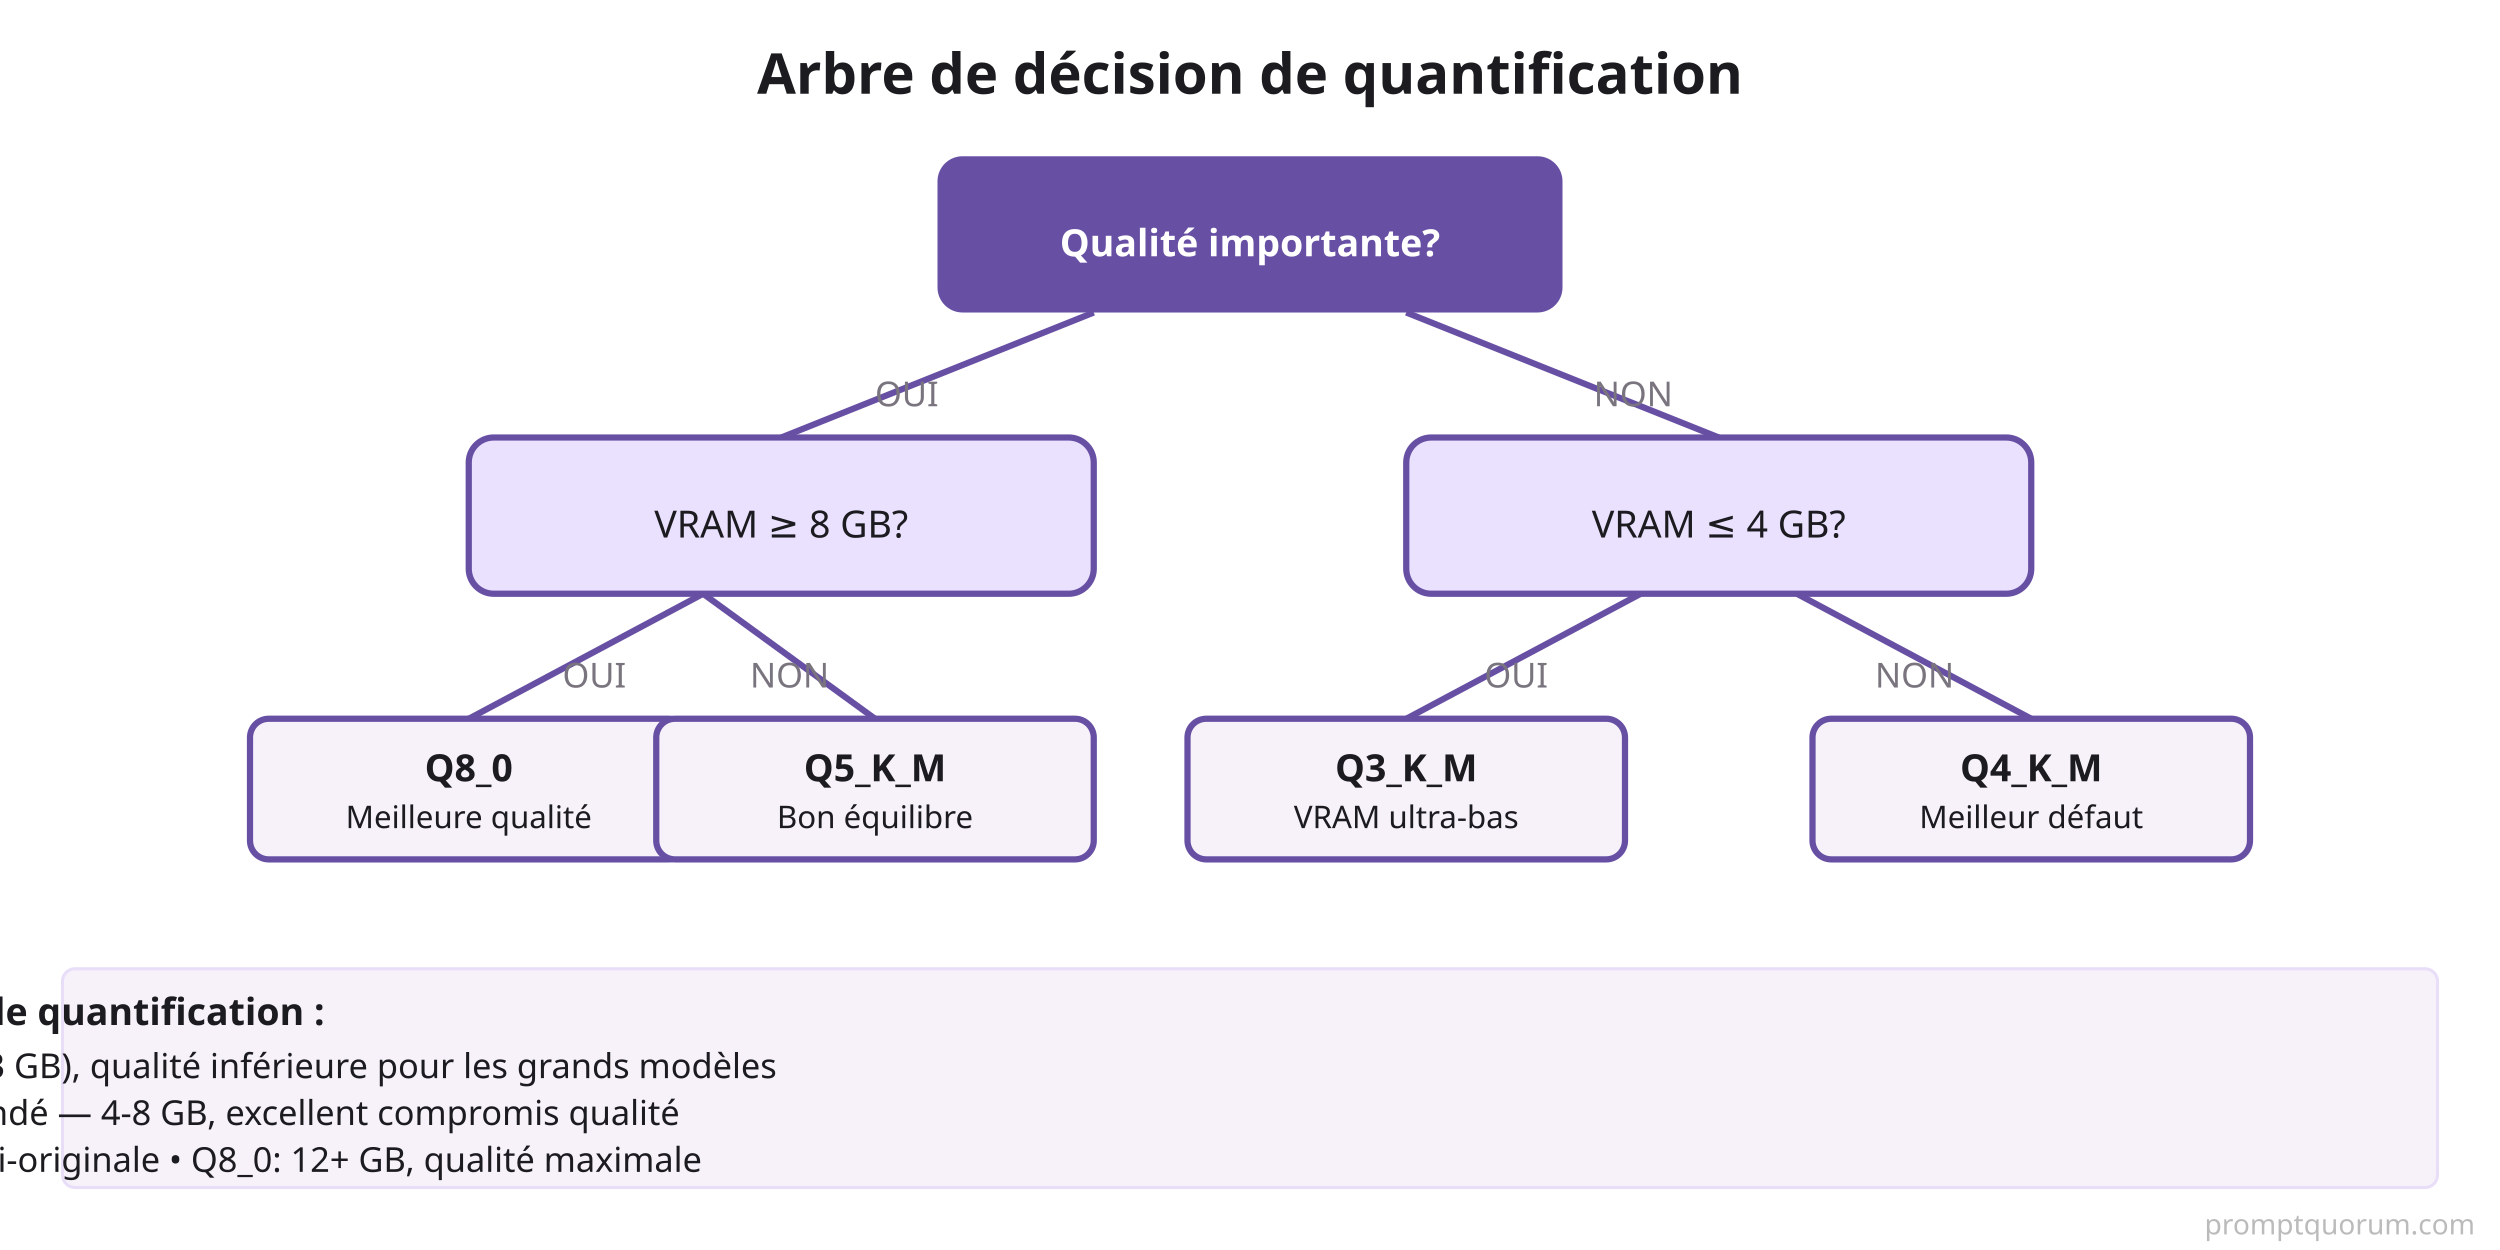
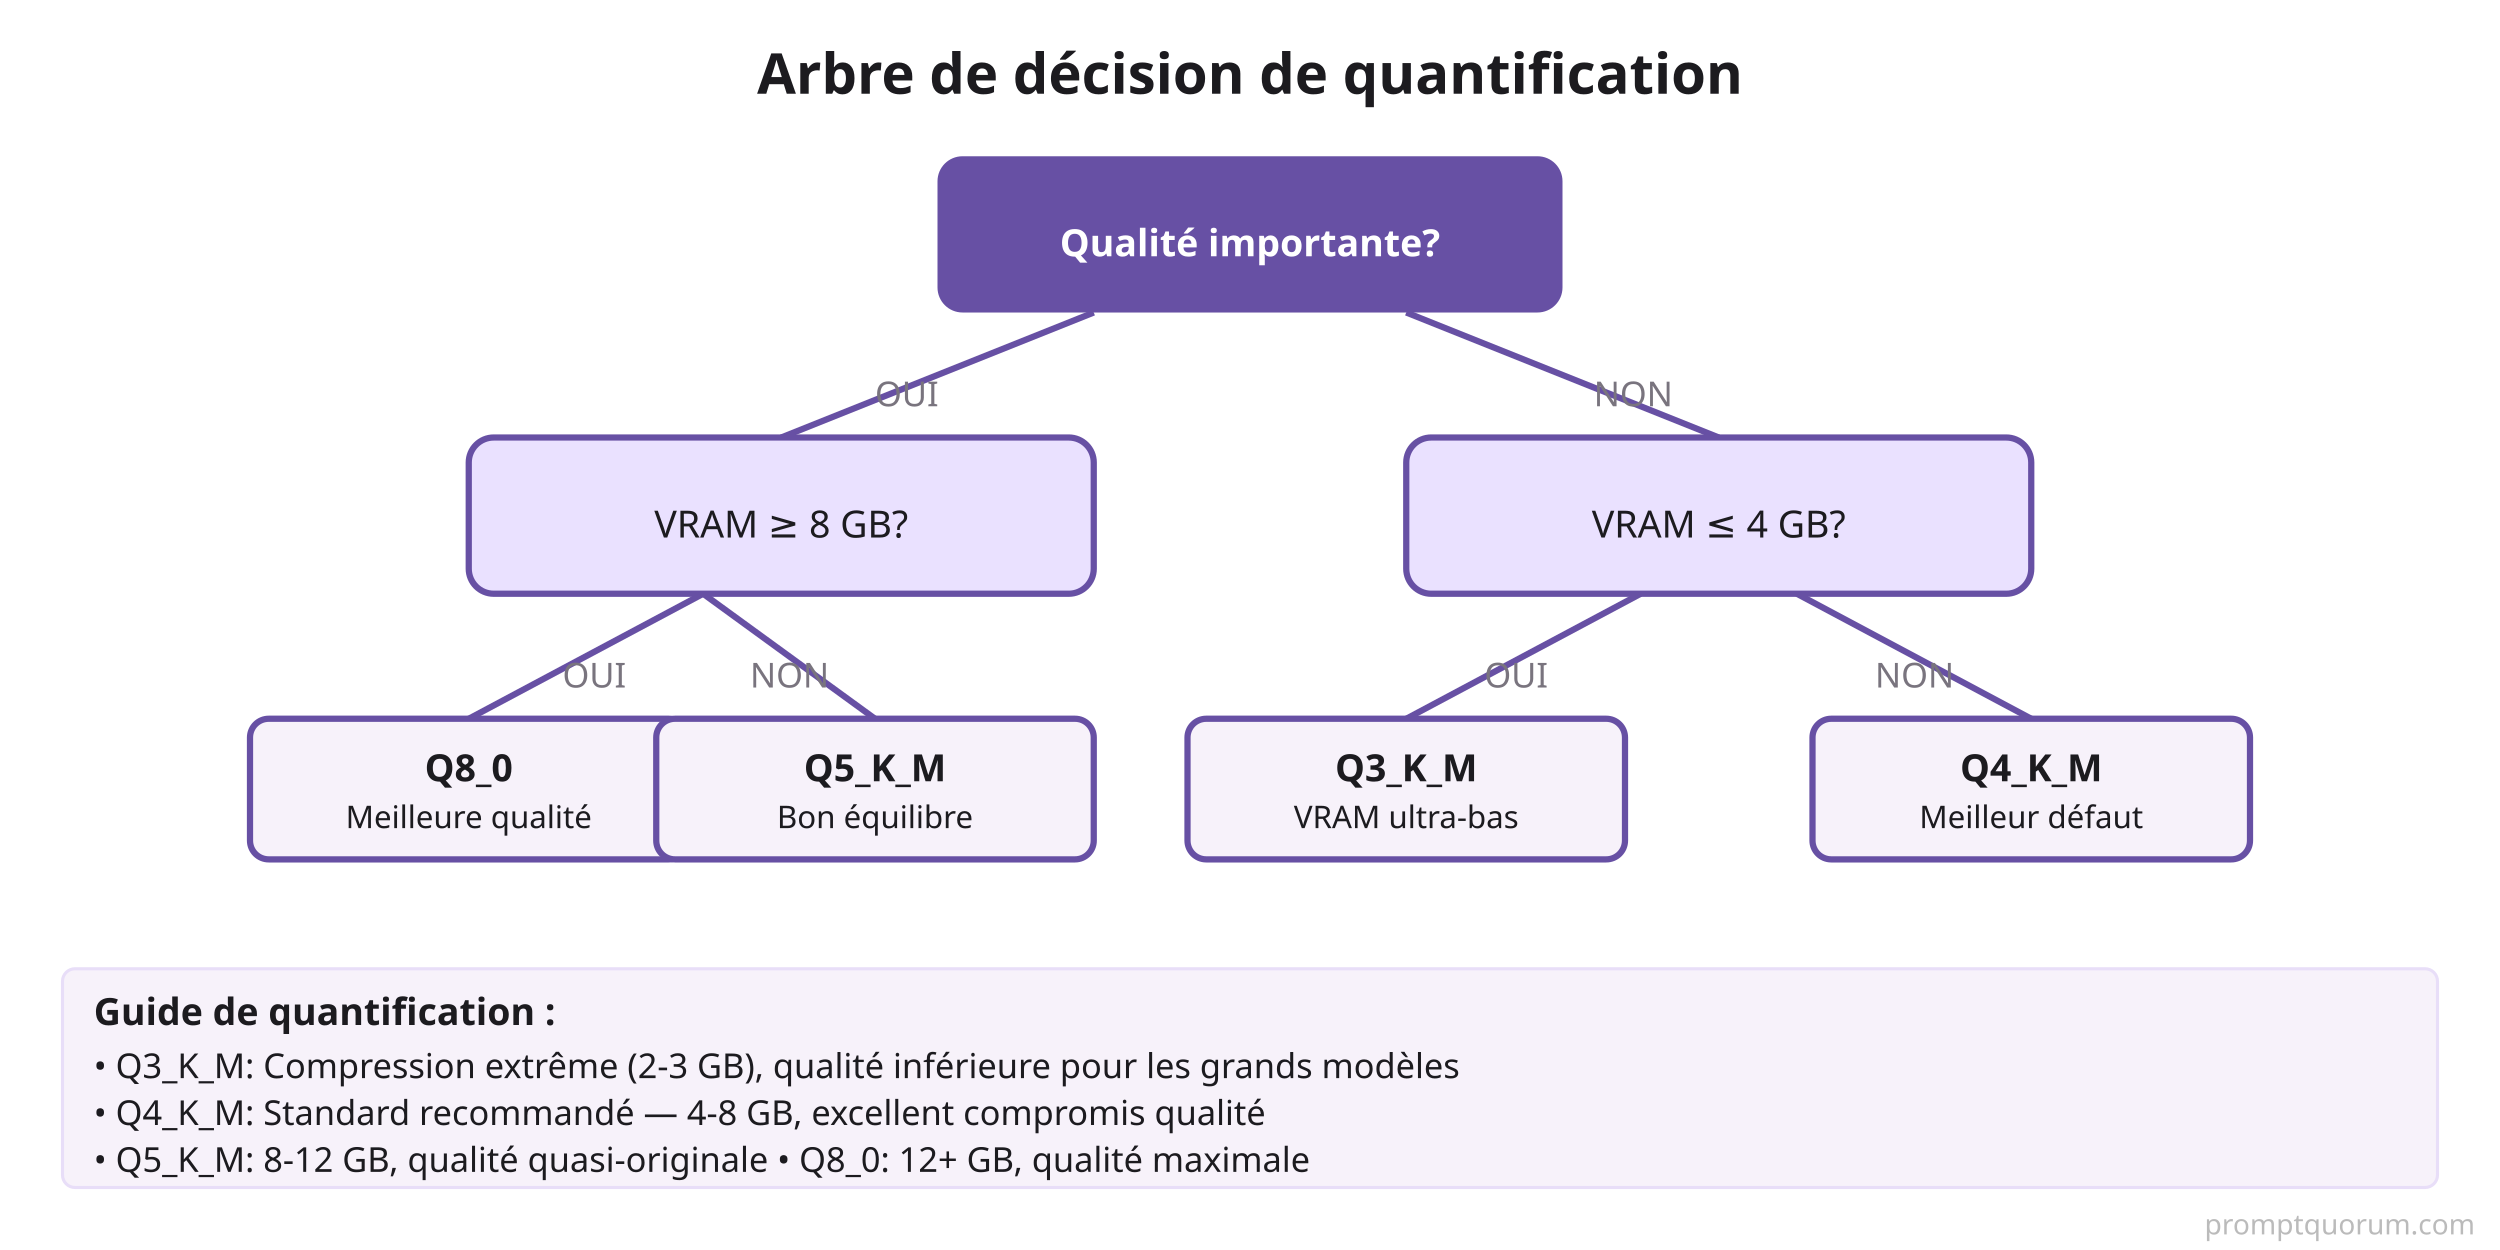
<svg xmlns="http://www.w3.org/2000/svg" viewBox="0 0 800 400">
  <defs>
    <style>
      .bg { fill: #FFFFFF; }
      .title { fill: #1C1B1F; font-family: system-ui, sans-serif; font-size: 18px; font-weight: 600; }
      .box-start { fill: #6750A4; }
      .box-decision { fill: #EAE1FF; stroke: #6750A4; stroke-width: 2; }
      .box-result { fill: #F7F2FA; stroke: #6750A4; stroke-width: 2; }
      .text-white { fill: #FFFFFF; font-family: system-ui, sans-serif; font-size: 12px; font-weight: 600; text-anchor: middle; }
      .text-dark { fill: #1C1B1F; font-family: system-ui, sans-serif; font-size: 12px; text-anchor: middle; }
      .text-label { fill: #79747E; font-family: system-ui, sans-serif; font-size: 11px; }
      .line { stroke: #6750A4; stroke-width: 2; fill: none; }
    </style>
  </defs>
  <rect class="bg" width="800" height="400" />
  <text x="400" y="30" class="title" text-anchor="middle">Arbre de décision de quantification</text>
  <rect x="300" y="50" width="200" height="50" class="box-start" rx="8" />
  <text x="400" y="82" class="text-white">Qualité importante?</text>
  <line class="line" x1="350" y1="100" x2="250" y2="140" />
  <text x="280" y="130" class="text-label">OUI</text>
  <rect x="150" y="140" width="200" height="50" class="box-decision" rx="8" />
  <text x="250" y="172" class="text-dark">VRAM ≥ 8 GB?</text>
  <line class="line" x1="225" y1="190" x2="150" y2="230" />
  <text x="180" y="220" class="text-label">OUI</text>
  <rect x="80" y="230" width="140" height="45" class="box-result" rx="6" />
  <text x="150" y="250" class="text-dark" style="font-weight: 600;">Q8_0</text>
  <text x="150" y="265" class="text-dark" style="font-size: 10px;">Meilleure qualité</text>
  <line class="line" x1="225" y1="190" x2="280" y2="230" />
  <text x="240" y="220" class="text-label">NON</text>
  <rect x="210" y="230" width="140" height="45" class="box-result" rx="6" />
  <text x="280" y="250" class="text-dark" style="font-weight: 600;">Q5_K_M</text>
  <text x="280" y="265" class="text-dark" style="font-size: 10px;">Bon équilibre</text>
  <line class="line" x1="450" y1="100" x2="550" y2="140" />
  <text x="510" y="130" class="text-label">NON</text>
  <rect x="450" y="140" width="200" height="50" class="box-decision" rx="8" />
  <text x="550" y="172" class="text-dark">VRAM ≤ 4 GB?</text>
  <line class="line" x1="525" y1="190" x2="450" y2="230" />
  <text x="475" y="220" class="text-label">OUI</text>
  <rect x="380" y="230" width="140" height="45" class="box-result" rx="6" />
  <text x="450" y="250" class="text-dark" style="font-weight: 600;">Q3_K_M</text>
  <text x="450" y="265" class="text-dark" style="font-size: 10px;">VRAM ultra-bas</text>
  <line class="line" x1="575" y1="190" x2="650" y2="230" />
  <text x="600" y="220" class="text-label">NON</text>
  <rect x="580" y="230" width="140" height="45" class="box-result" rx="6" />
  <text x="650" y="250" class="text-dark" style="font-weight: 600;">Q4_K_M</text>
  <text x="650" y="265" class="text-dark" style="font-size: 10px;">Meilleur défaut</text>
  <rect x="20" y="310" width="760" height="70" style="fill: #F7F2FA; stroke: #E8DEF8; stroke-width: 1;" rx="4" />
-   <text x="30" y="328" class="text-dark" style="font-weight: 600;">Guide de quantification :</text>
-   <text x="30" y="345" class="text-dark" style="font-size: 11px;">• Q3_K_M: Compression extrême (2-3 GB), qualité inférieure pour les grands modèles</text>
-   <text x="30" y="360" class="text-dark" style="font-size: 11px;">• Q4_K_M: Standard recommandé — 4-8 GB, excellent compromis qualité</text>
-   <text x="30" y="375" class="text-dark" style="font-size: 11px;">• Q5_K_M: 8-12 GB, qualité quasi-originale  •  Q8_0: 12+ GB, qualité maximale</text>
+   <text x="30" y="328" class="text-dark" style="font-weight: 600; text-anchor: start;">Guide de quantification :</text>
+   <text x="30" y="345" class="text-dark" style="font-size: 11px; text-anchor: start;">• Q3_K_M: Compression extrême (2-3 GB), qualité inférieure pour les grands modèles</text>
+   <text x="30" y="360" class="text-dark" style="font-size: 11px; text-anchor: start;">• Q4_K_M: Standard recommandé — 4-8 GB, excellent compromis qualité</text>
+   <text x="30" y="375" class="text-dark" style="font-size: 11px; text-anchor: start;">• Q5_K_M: 8-12 GB, qualité quasi-originale  •  Q8_0: 12+ GB, qualité maximale</text>
  <text x="792" y="395" font-family="system-ui,sans-serif" font-size="9" fill="#BBBBBB" text-anchor="end">promptquorum.com</text>
</svg>
